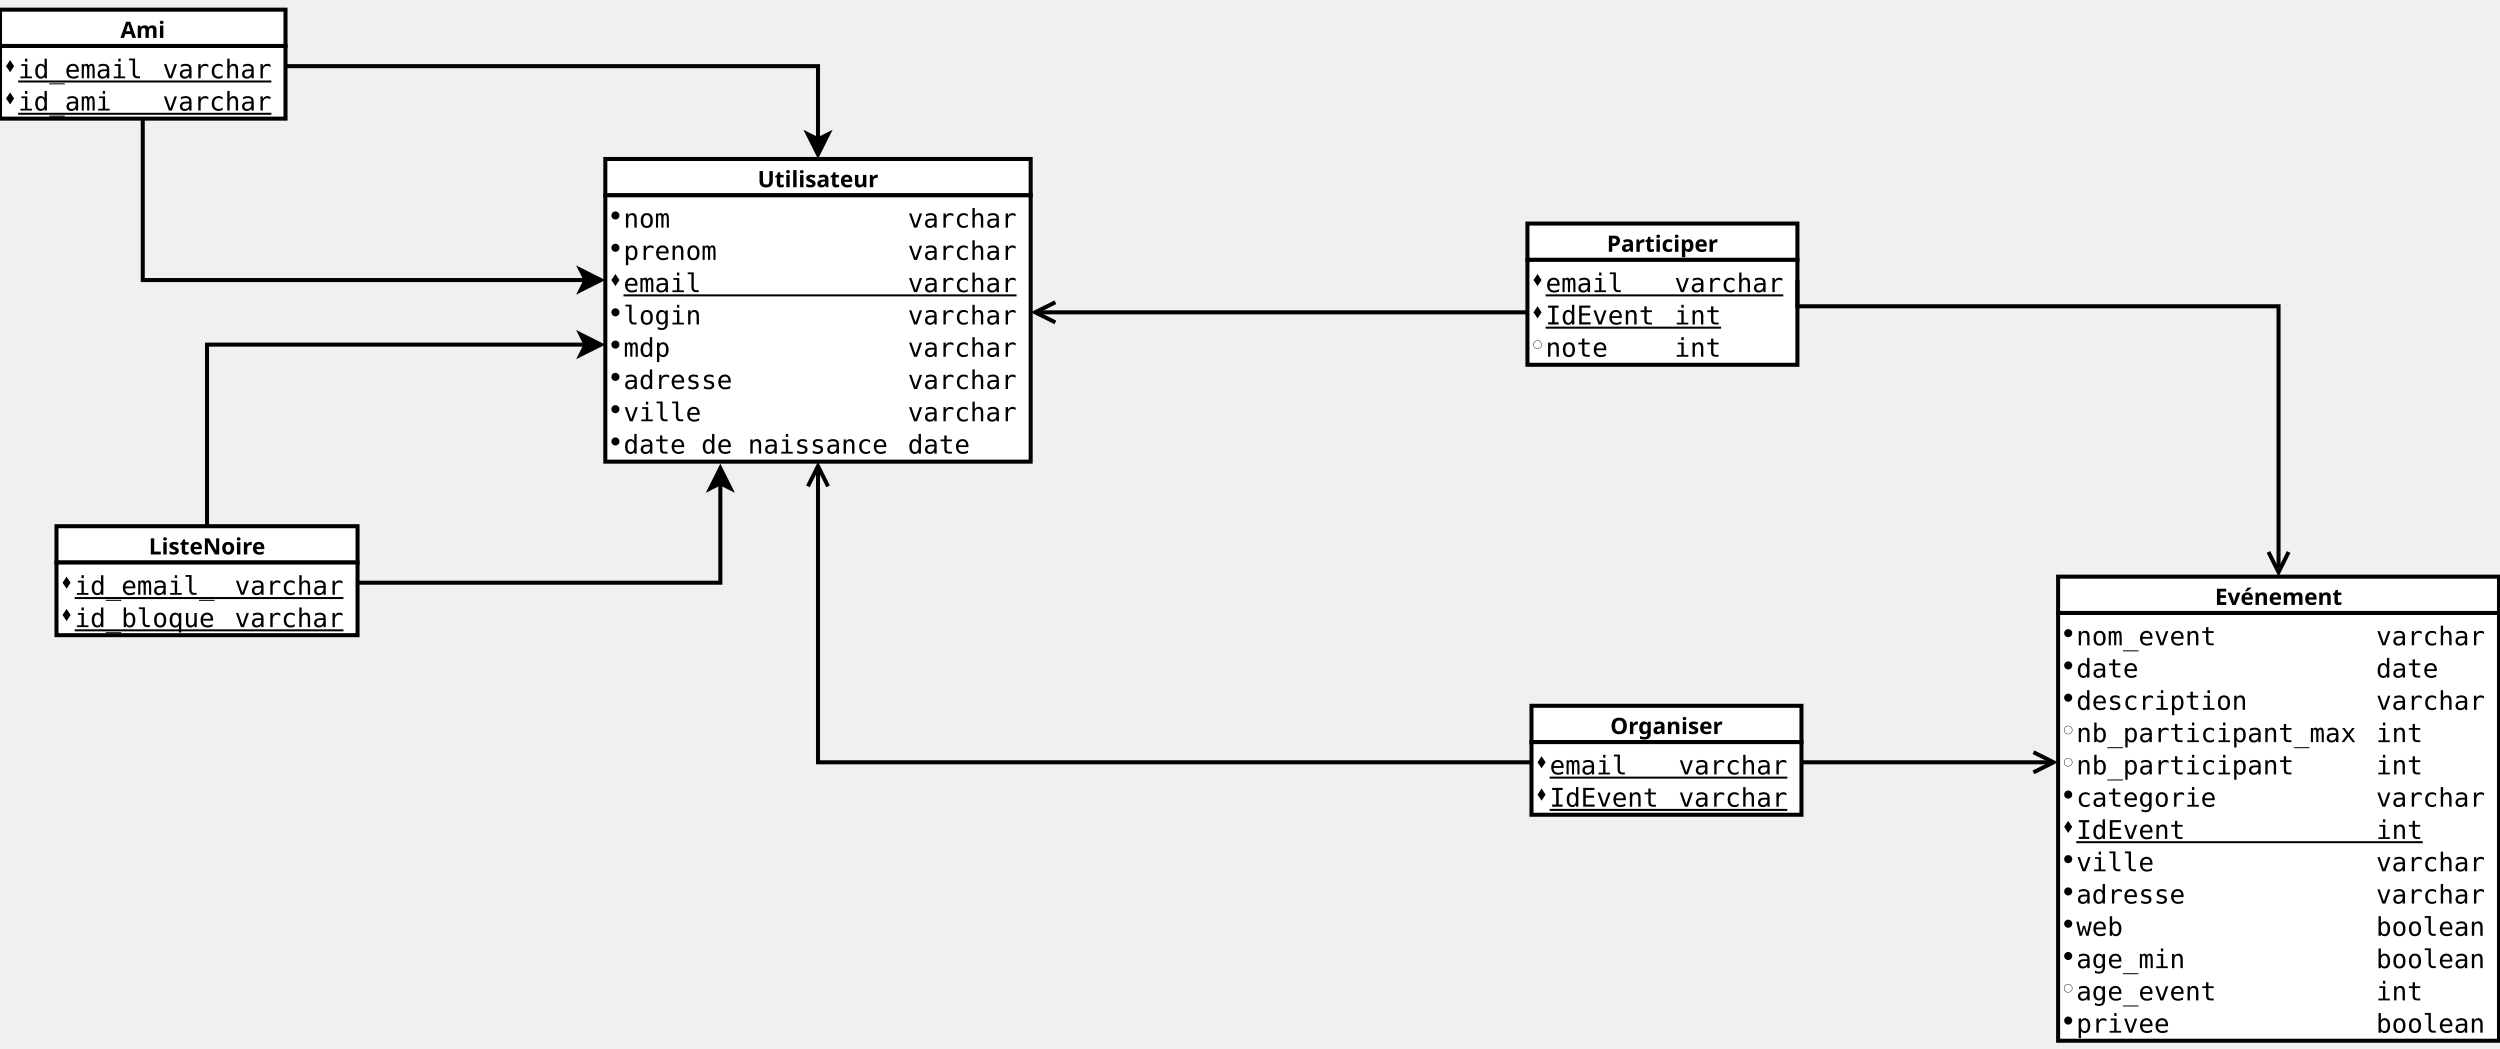
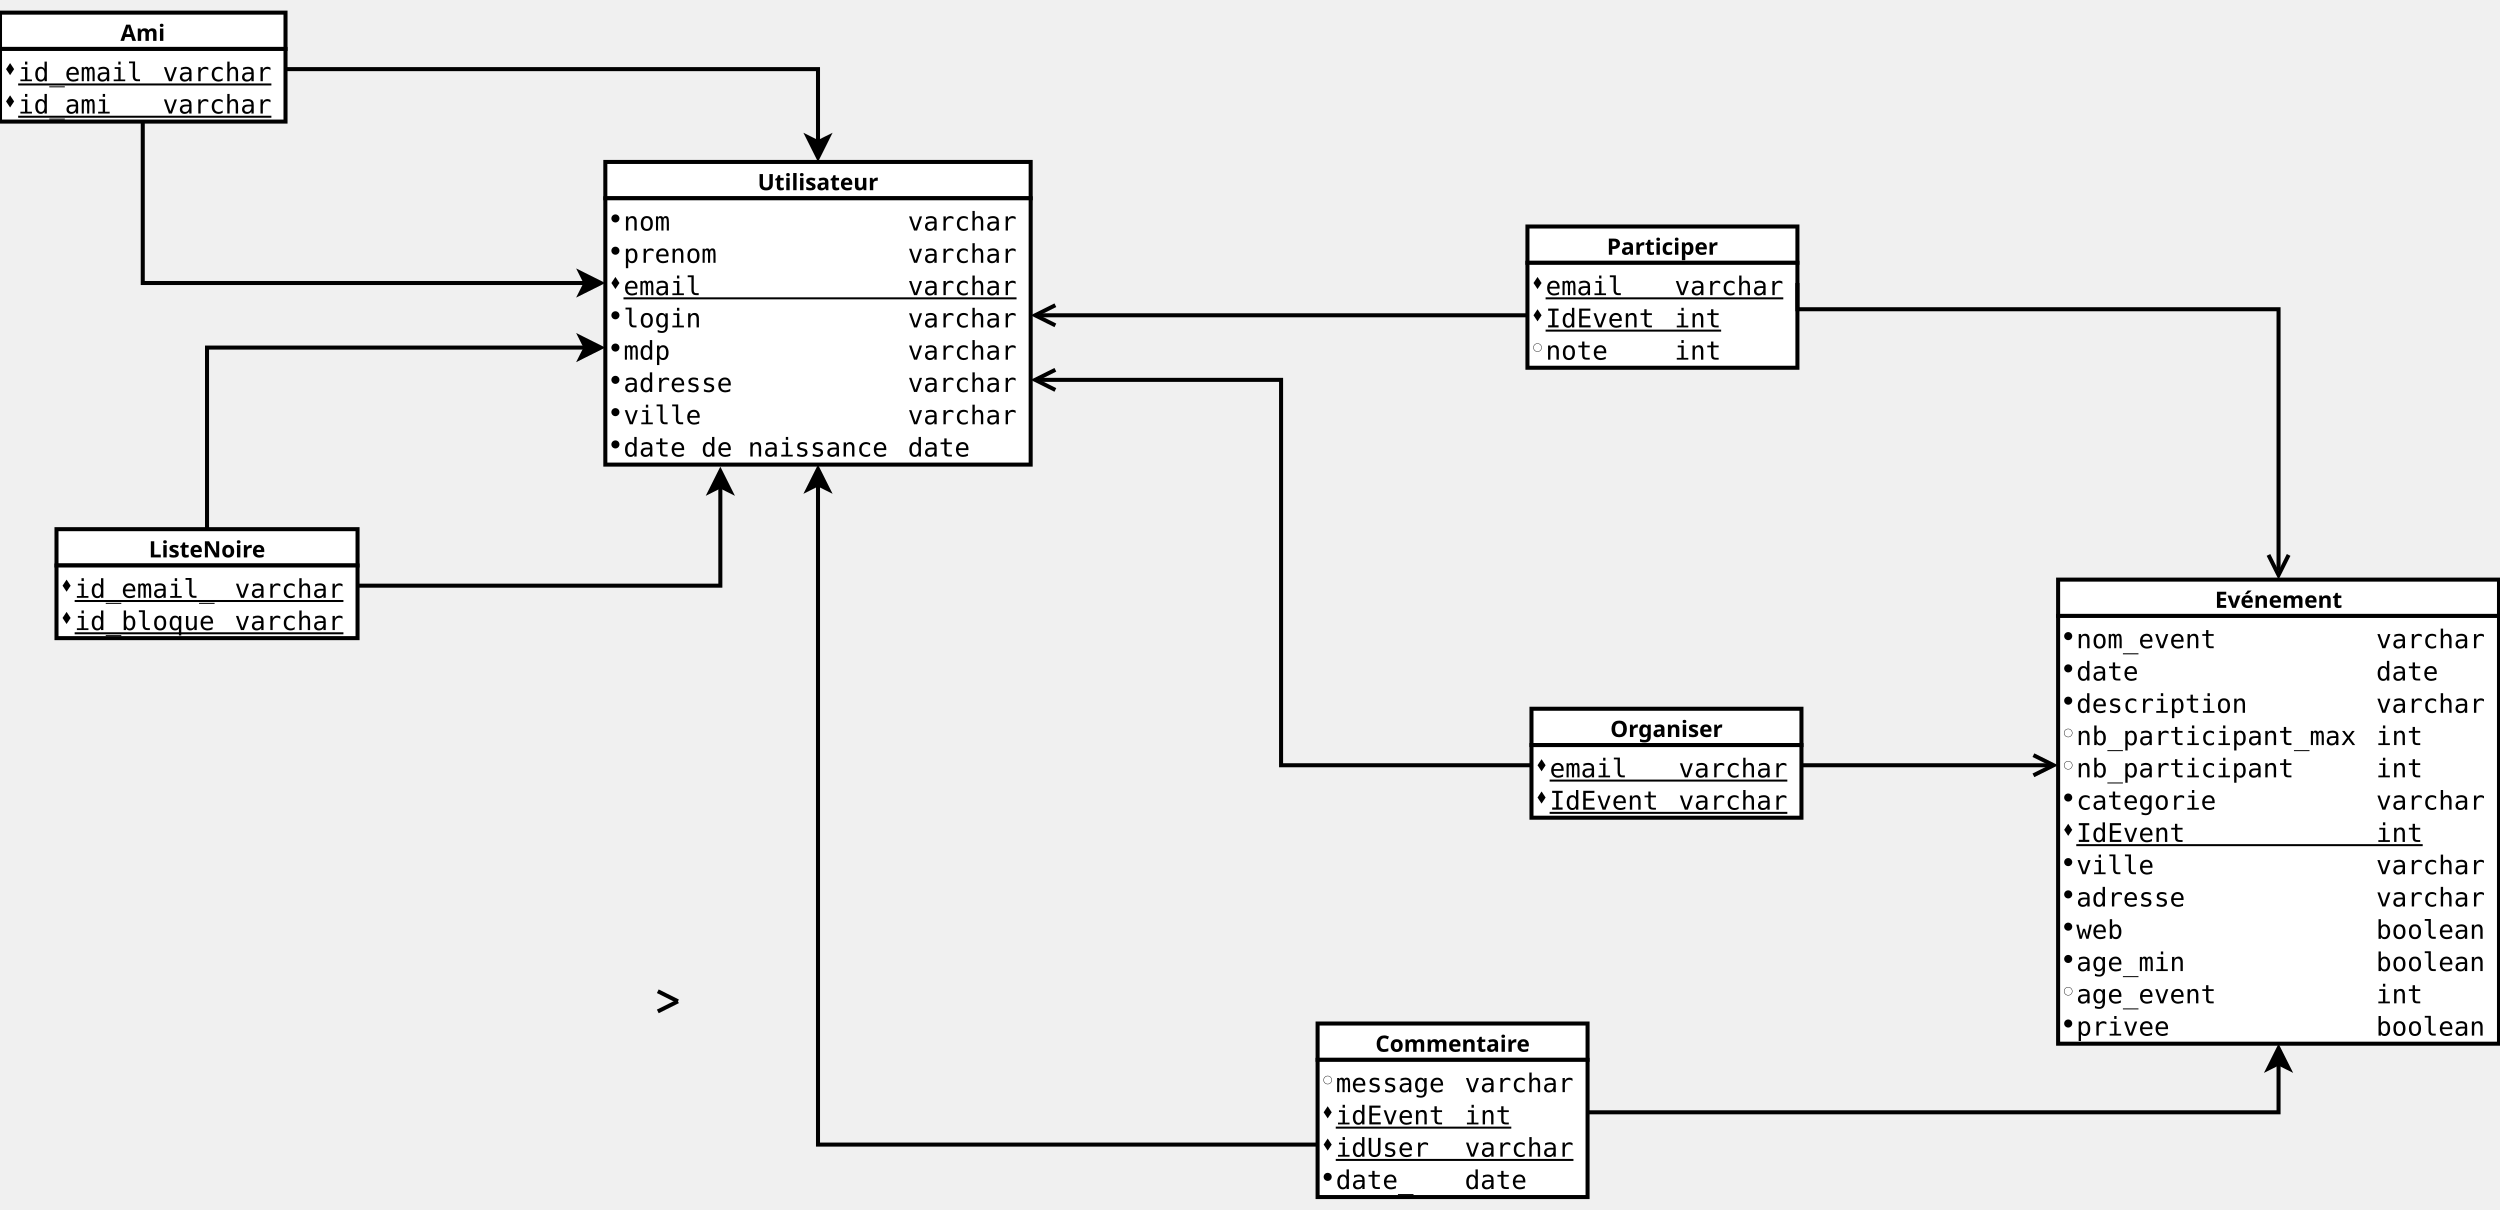
- <svg xmlns="http://www.w3.org/2000/svg" width="62cm" height="26cm" viewBox="268 50 1239 512">
+ <svg xmlns="http://www.w3.org/2000/svg" width="62cm" height="30cm" viewBox="268 51 1239 587">
  <g>
    <rect style="fill: #ffffff" x="568" y="125" width="210.8" height="18" />
    <rect style="fill: none; fill-opacity:0; stroke-width: 2; stroke: #000000" x="568" y="125" width="210.8" height="18" />
    <text font-size="11.2" style="fill: #000000;text-anchor:middle;font-family:sans-serif;font-style:normal;font-weight:700" x="673.4" y="139">Utilisateur</text>
    <rect style="fill: #ffffff" x="568" y="143" width="210.8" height="132" />
    <rect style="fill: none; fill-opacity:0; stroke-width: 2; stroke: #000000" x="568" y="143" width="210.8" height="132" />
    <ellipse style="fill: #000000" cx="573" cy="153" rx="2" ry="2" />
    <text font-size="12.8" style="fill: #000000;text-anchor:start;font-family:monospace;font-style:normal;font-weight:normal" x="577" y="159">nom</text>
    <text font-size="12.8" style="fill: #000000;text-anchor:start;font-family:monospace;font-style:normal;font-weight:normal" x="717.9" y="159">varchar</text>
    <ellipse style="fill: #000000" cx="573" cy="169" rx="2" ry="2" />
    <text font-size="12.8" style="fill: #000000;text-anchor:start;font-family:monospace;font-style:normal;font-weight:normal" x="577" y="175">prenom</text>
    <text font-size="12.8" style="fill: #000000;text-anchor:start;font-family:monospace;font-style:normal;font-weight:normal" x="717.9" y="175">varchar</text>
    <polygon style="fill: #000000" points="571,185 573,188 575,185 573,182 " />
    <text font-size="12.8" style="fill: #000000;text-anchor:start;font-family:monospace;font-style:normal;font-weight:normal" x="577" y="191">email</text>
    <text font-size="12.8" style="fill: #000000;text-anchor:start;font-family:monospace;font-style:normal;font-weight:normal" x="717.9" y="191">varchar</text>
    <line style="fill: none; fill-opacity:0; stroke-width: 1; stroke: #000000" x1="577" y1="192.6" x2="771.8" y2="192.6" />
    <ellipse style="fill: #000000" cx="573" cy="201" rx="2" ry="2" />
    <text font-size="12.8" style="fill: #000000;text-anchor:start;font-family:monospace;font-style:normal;font-weight:normal" x="577" y="207">login</text>
    <text font-size="12.8" style="fill: #000000;text-anchor:start;font-family:monospace;font-style:normal;font-weight:normal" x="717.9" y="207">varchar</text>
    <ellipse style="fill: #000000" cx="573" cy="217" rx="2" ry="2" />
    <text font-size="12.8" style="fill: #000000;text-anchor:start;font-family:monospace;font-style:normal;font-weight:normal" x="577" y="223">mdp</text>
    <text font-size="12.8" style="fill: #000000;text-anchor:start;font-family:monospace;font-style:normal;font-weight:normal" x="717.9" y="223">varchar</text>
    <ellipse style="fill: #000000" cx="573" cy="233" rx="2" ry="2" />
    <text font-size="12.8" style="fill: #000000;text-anchor:start;font-family:monospace;font-style:normal;font-weight:normal" x="577" y="239">adresse</text>
    <text font-size="12.8" style="fill: #000000;text-anchor:start;font-family:monospace;font-style:normal;font-weight:normal" x="717.9" y="239">varchar</text>
    <ellipse style="fill: #000000" cx="573" cy="249" rx="2" ry="2" />
    <text font-size="12.8" style="fill: #000000;text-anchor:start;font-family:monospace;font-style:normal;font-weight:normal" x="577" y="255">ville</text>
    <text font-size="12.8" style="fill: #000000;text-anchor:start;font-family:monospace;font-style:normal;font-weight:normal" x="717.9" y="255">varchar</text>
    <ellipse style="fill: #000000" cx="573" cy="265" rx="2" ry="2" />
    <text font-size="12.8" style="fill: #000000;text-anchor:start;font-family:monospace;font-style:normal;font-weight:normal" x="577" y="271">date de naissance</text>
    <text font-size="12.8" style="fill: #000000;text-anchor:start;font-family:monospace;font-style:normal;font-weight:normal" x="717.9" y="271">date</text>
  </g>
  <g>
    <rect style="fill: #ffffff" x="1288" y="332" width="218.5" height="18" />
    <rect style="fill: none; fill-opacity:0; stroke-width: 2; stroke: #000000" x="1288" y="332" width="218.5" height="18" />
    <text font-size="11.2" style="fill: #000000;text-anchor:middle;font-family:sans-serif;font-style:normal;font-weight:700" x="1397.25" y="346">Evénement </text>
    <rect style="fill: #ffffff" x="1288" y="350" width="218.5" height="212" />
    <rect style="fill: none; fill-opacity:0; stroke-width: 2; stroke: #000000" x="1288" y="350" width="218.5" height="212" />
    <ellipse style="fill: #000000" cx="1293" cy="360" rx="2" ry="2" />
    <text font-size="12.8" style="fill: #000000;text-anchor:start;font-family:monospace;font-style:normal;font-weight:normal" x="1297" y="366">nom_event</text>
    <text font-size="12.8" style="fill: #000000;text-anchor:start;font-family:monospace;font-style:normal;font-weight:normal" x="1445.6" y="366">varchar</text>
    <ellipse style="fill: #000000" cx="1293" cy="376" rx="2" ry="2" />
    <text font-size="12.8" style="fill: #000000;text-anchor:start;font-family:monospace;font-style:normal;font-weight:normal" x="1297" y="382">date</text>
    <text font-size="12.8" style="fill: #000000;text-anchor:start;font-family:monospace;font-style:normal;font-weight:normal" x="1445.6" y="382">date</text>
    <ellipse style="fill: #000000" cx="1293" cy="392" rx="2" ry="2" />
    <text font-size="12.8" style="fill: #000000;text-anchor:start;font-family:monospace;font-style:normal;font-weight:normal" x="1297" y="398">description</text>
    <text font-size="12.8" style="fill: #000000;text-anchor:start;font-family:monospace;font-style:normal;font-weight:normal" x="1445.6" y="398">varchar</text>
    <ellipse style="fill: none; fill-opacity:0; stroke-width: 0.2; stroke: #000000" cx="1293" cy="408" rx="2" ry="2" />
    <text font-size="12.8" style="fill: #000000;text-anchor:start;font-family:monospace;font-style:normal;font-weight:normal" x="1297" y="414">nb_participant_max</text>
    <text font-size="12.8" style="fill: #000000;text-anchor:start;font-family:monospace;font-style:normal;font-weight:normal" x="1445.6" y="414">int</text>
    <ellipse style="fill: none; fill-opacity:0; stroke-width: 0.2; stroke: #000000" cx="1293" cy="424" rx="2" ry="2" />
    <text font-size="12.8" style="fill: #000000;text-anchor:start;font-family:monospace;font-style:normal;font-weight:normal" x="1297" y="430">nb_participant</text>
    <text font-size="12.8" style="fill: #000000;text-anchor:start;font-family:monospace;font-style:normal;font-weight:normal" x="1445.6" y="430">int</text>
    <ellipse style="fill: #000000" cx="1293" cy="440" rx="2" ry="2" />
    <text font-size="12.8" style="fill: #000000;text-anchor:start;font-family:monospace;font-style:normal;font-weight:normal" x="1297" y="446">categorie</text>
    <text font-size="12.8" style="fill: #000000;text-anchor:start;font-family:monospace;font-style:normal;font-weight:normal" x="1445.6" y="446">varchar</text>
    <polygon style="fill: #000000" points="1291,456 1293,459 1295,456 1293,453 " />
    <text font-size="12.8" style="fill: #000000;text-anchor:start;font-family:monospace;font-style:normal;font-weight:normal" x="1297" y="462">IdEvent</text>
    <text font-size="12.8" style="fill: #000000;text-anchor:start;font-family:monospace;font-style:normal;font-weight:normal" x="1445.6" y="462">int</text>
    <line style="fill: none; fill-opacity:0; stroke-width: 1; stroke: #000000" x1="1297" y1="463.6" x2="1468.7" y2="463.6" />
    <ellipse style="fill: #000000" cx="1293" cy="472" rx="2" ry="2" />
    <text font-size="12.8" style="fill: #000000;text-anchor:start;font-family:monospace;font-style:normal;font-weight:normal" x="1297" y="478">ville</text>
    <text font-size="12.8" style="fill: #000000;text-anchor:start;font-family:monospace;font-style:normal;font-weight:normal" x="1445.6" y="478">varchar</text>
    <ellipse style="fill: #000000" cx="1293" cy="488" rx="2" ry="2" />
    <text font-size="12.8" style="fill: #000000;text-anchor:start;font-family:monospace;font-style:normal;font-weight:normal" x="1297" y="494">adresse</text>
    <text font-size="12.8" style="fill: #000000;text-anchor:start;font-family:monospace;font-style:normal;font-weight:normal" x="1445.6" y="494">varchar</text>
    <ellipse style="fill: #000000" cx="1293" cy="504" rx="2" ry="2" />
    <text font-size="12.8" style="fill: #000000;text-anchor:start;font-family:monospace;font-style:normal;font-weight:normal" x="1297" y="510">web</text>
    <text font-size="12.8" style="fill: #000000;text-anchor:start;font-family:monospace;font-style:normal;font-weight:normal" x="1445.6" y="510">boolean</text>
    <ellipse style="fill: #000000" cx="1293" cy="520" rx="2" ry="2" />
    <text font-size="12.8" style="fill: #000000;text-anchor:start;font-family:monospace;font-style:normal;font-weight:normal" x="1297" y="526">age_min</text>
    <text font-size="12.8" style="fill: #000000;text-anchor:start;font-family:monospace;font-style:normal;font-weight:normal" x="1445.6" y="526">boolean</text>
    <ellipse style="fill: none; fill-opacity:0; stroke-width: 0.2; stroke: #000000" cx="1293" cy="536" rx="2" ry="2" />
    <text font-size="12.8" style="fill: #000000;text-anchor:start;font-family:monospace;font-style:normal;font-weight:normal" x="1297" y="542">age_event</text>
    <text font-size="12.8" style="fill: #000000;text-anchor:start;font-family:monospace;font-style:normal;font-weight:normal" x="1445.6" y="542">int</text>
    <ellipse style="fill: #000000" cx="1293" cy="552" rx="2" ry="2" />
    <text font-size="12.8" style="fill: #000000;text-anchor:start;font-family:monospace;font-style:normal;font-weight:normal" x="1297" y="558">privee</text>
    <text font-size="12.8" style="fill: #000000;text-anchor:start;font-family:monospace;font-style:normal;font-weight:normal" x="1445.6" y="558">boolean</text>
  </g>
  <g>
    <rect style="fill: #ffffff" x="1025" y="157" width="133.8" height="18" />
    <rect style="fill: none; fill-opacity:0; stroke-width: 2; stroke: #000000" x="1025" y="157" width="133.8" height="18" />
    <text font-size="11.2" style="fill: #000000;text-anchor:middle;font-family:sans-serif;font-style:normal;font-weight:700" x="1091.9" y="171">Participer</text>
    <rect style="fill: #ffffff" x="1025" y="175" width="133.8" height="52" />
    <rect style="fill: none; fill-opacity:0; stroke-width: 2; stroke: #000000" x="1025" y="175" width="133.8" height="52" />
    <polygon style="fill: #000000" points="1028,185 1030,188 1032,185 1030,182 " />
    <text font-size="12.8" style="fill: #000000;text-anchor:start;font-family:monospace;font-style:normal;font-weight:normal" x="1034" y="191">email</text>
    <text font-size="12.8" style="fill: #000000;text-anchor:start;font-family:monospace;font-style:normal;font-weight:normal" x="1097.9" y="191">varchar</text>
    <line style="fill: none; fill-opacity:0; stroke-width: 1; stroke: #000000" x1="1034" y1="192.6" x2="1151.8" y2="192.6" />
    <polygon style="fill: #000000" points="1028,201 1030,204 1032,201 1030,198 " />
    <text font-size="12.8" style="fill: #000000;text-anchor:start;font-family:monospace;font-style:normal;font-weight:normal" x="1034" y="207">IdEvent</text>
    <text font-size="12.8" style="fill: #000000;text-anchor:start;font-family:monospace;font-style:normal;font-weight:normal" x="1097.9" y="207">int</text>
    <line style="fill: none; fill-opacity:0; stroke-width: 1; stroke: #000000" x1="1034" y1="208.6" x2="1121" y2="208.6" />
    <ellipse style="fill: none; fill-opacity:0; stroke-width: 0.2; stroke: #000000" cx="1030" cy="217" rx="2" ry="2" />
    <text font-size="12.8" style="fill: #000000;text-anchor:start;font-family:monospace;font-style:normal;font-weight:normal" x="1034" y="223">note</text>
    <text font-size="12.8" style="fill: #000000;text-anchor:start;font-family:monospace;font-style:normal;font-weight:normal" x="1097.9" y="223">int</text>
  </g>
  <g>
    <rect style="fill: #ffffff" x="1027" y="396" width="133.8" height="18" />
    <rect style="fill: none; fill-opacity:0; stroke-width: 2; stroke: #000000" x="1027" y="396" width="133.8" height="18" />
    <text font-size="11.2" style="fill: #000000;text-anchor:middle;font-family:sans-serif;font-style:normal;font-weight:700" x="1093.9" y="410">Organiser</text>
    <rect style="fill: #ffffff" x="1027" y="414" width="133.8" height="36" />
    <rect style="fill: none; fill-opacity:0; stroke-width: 2; stroke: #000000" x="1027" y="414" width="133.8" height="36" />
    <polygon style="fill: #000000" points="1030,424 1032,427 1034,424 1032,421 " />
    <text font-size="12.8" style="fill: #000000;text-anchor:start;font-family:monospace;font-style:normal;font-weight:normal" x="1036" y="430">email</text>
    <text font-size="12.8" style="fill: #000000;text-anchor:start;font-family:monospace;font-style:normal;font-weight:normal" x="1099.9" y="430">varchar</text>
    <line style="fill: none; fill-opacity:0; stroke-width: 1; stroke: #000000" x1="1036" y1="431.6" x2="1153.8" y2="431.6" />
    <polygon style="fill: #000000" points="1030,440 1032,443 1034,440 1032,437 " />
    <text font-size="12.8" style="fill: #000000;text-anchor:start;font-family:monospace;font-style:normal;font-weight:normal" x="1036" y="446">IdEvent</text>
    <text font-size="12.8" style="fill: #000000;text-anchor:start;font-family:monospace;font-style:normal;font-weight:normal" x="1099.9" y="446">varchar</text>
    <line style="fill: none; fill-opacity:0; stroke-width: 1; stroke: #000000" x1="1036" y1="447.6" x2="1153.8" y2="447.6" />
  </g>
  <g>
-     <polyline style="fill: none; fill-opacity:0; stroke-width: 2; stroke: #000000" points="1027,424 673.4,424 673.4,279.472 " />
-     <polyline style="fill: none; fill-opacity:0; stroke-width: 2; stroke: #000000" points="678.4,287.236 673.4,277.236 668.4,287.236 " />
+     <polyline style="fill: none; fill-opacity:0; stroke-width: 2; stroke: #000000" points="1027,424 902.9,424 902.9,233 783.272,233 " />
+     <polyline style="fill: none; fill-opacity:0; stroke-width: 2; stroke: #000000" points="791.036,228 781.036,233 791.036,238 " />
  </g>
  <g>
    <polyline style="fill: none; fill-opacity:0; stroke-width: 2; stroke: #000000" points="1160.8,424 1160.8,424 1283.53,424 " />
    <polyline style="fill: none; fill-opacity:0; stroke-width: 2; stroke: #000000" points="1275.76,429 1285.76,424 1275.76,419 " />
  </g>
  <g>
    <polyline style="fill: none; fill-opacity:0; stroke-width: 2; stroke: #000000" points="1025,201 885,201 885,201 783.272,201 " />
    <polyline style="fill: none; fill-opacity:0; stroke-width: 2; stroke: #000000" points="791.036,196 781.036,201 791.036,206 " />
  </g>
  <g>
    <polyline style="fill: none; fill-opacity:0; stroke-width: 2; stroke: #000000" points="1158.8,185 1158.8,198 1397.25,198 1397.25,327.528 " />
    <polyline style="fill: none; fill-opacity:0; stroke-width: 2; stroke: #000000" points="1392.25,319.764 1397.25,329.764 1402.25,319.764 " />
  </g>
  <g>
    <rect style="fill: #ffffff" x="268" y="51" width="141.5" height="18" />
    <rect style="fill: none; fill-opacity:0; stroke-width: 2; stroke: #000000" x="268" y="51" width="141.5" height="18" />
    <text font-size="11.2" style="fill: #000000;text-anchor:middle;font-family:sans-serif;font-style:normal;font-weight:700" x="338.75" y="65">Ami</text>
    <rect style="fill: #ffffff" x="268" y="69" width="141.5" height="36" />
    <rect style="fill: none; fill-opacity:0; stroke-width: 2; stroke: #000000" x="268" y="69" width="141.5" height="36" />
    <polygon style="fill: #000000" points="271,79 273,82 275,79 273,76 " />
    <text font-size="12.8" style="fill: #000000;text-anchor:start;font-family:monospace;font-style:normal;font-weight:normal" x="277" y="85">id_email</text>
    <text font-size="12.8" style="fill: #000000;text-anchor:start;font-family:monospace;font-style:normal;font-weight:normal" x="348.6" y="85">varchar</text>
    <line style="fill: none; fill-opacity:0; stroke-width: 1; stroke: #000000" x1="277" y1="86.6" x2="402.5" y2="86.6" />
    <polygon style="fill: #000000" points="271,95 273,98 275,95 273,92 " />
    <text font-size="12.8" style="fill: #000000;text-anchor:start;font-family:monospace;font-style:normal;font-weight:normal" x="277" y="101">id_ami</text>
    <text font-size="12.8" style="fill: #000000;text-anchor:start;font-family:monospace;font-style:normal;font-weight:normal" x="348.6" y="101">varchar</text>
    <line style="fill: none; fill-opacity:0; stroke-width: 1; stroke: #000000" x1="277" y1="102.6" x2="402.5" y2="102.6" />
  </g>
  <g>
    <rect style="fill: #ffffff" x="296" y="307" width="149.2" height="18" />
    <rect style="fill: none; fill-opacity:0; stroke-width: 2; stroke: #000000" x="296" y="307" width="149.2" height="18" />
    <text font-size="11.2" style="fill: #000000;text-anchor:middle;font-family:sans-serif;font-style:normal;font-weight:700" x="370.6" y="321">ListeNoire</text>
    <rect style="fill: #ffffff" x="296" y="325" width="149.2" height="36" />
    <rect style="fill: none; fill-opacity:0; stroke-width: 2; stroke: #000000" x="296" y="325" width="149.2" height="36" />
    <polygon style="fill: #000000" points="299,335 301,338 303,335 301,332 " />
    <text font-size="12.8" style="fill: #000000;text-anchor:start;font-family:monospace;font-style:normal;font-weight:normal" x="305" y="341">id_email_</text>
    <text font-size="12.8" style="fill: #000000;text-anchor:start;font-family:monospace;font-style:normal;font-weight:normal" x="384.3" y="341">varchar</text>
    <line style="fill: none; fill-opacity:0; stroke-width: 1; stroke: #000000" x1="305" y1="342.6" x2="438.2" y2="342.6" />
    <polygon style="fill: #000000" points="299,351 301,354 303,351 301,348 " />
    <text font-size="12.8" style="fill: #000000;text-anchor:start;font-family:monospace;font-style:normal;font-weight:normal" x="305" y="357">id_bloque</text>
    <text font-size="12.8" style="fill: #000000;text-anchor:start;font-family:monospace;font-style:normal;font-weight:normal" x="384.3" y="357">varchar</text>
    <line style="fill: none; fill-opacity:0; stroke-width: 1; stroke: #000000" x1="305" y1="358.6" x2="438.2" y2="358.6" />
  </g>
  <g>
    <polyline style="fill: none; fill-opacity:0; stroke-width: 2; stroke: #000000" points="409.5,79 673.4,79 673.4,115.264 " />
    <polygon style="fill: #000000" points="673.4,122.764 668.4,112.764 673.4,115.264 678.4,112.764 " />
    <polygon style="fill: none; fill-opacity:0; stroke-width: 2; stroke: #000000" points="673.4,122.764 668.4,112.764 673.4,115.264 678.4,112.764 " />
  </g>
  <g>
    <polyline style="fill: none; fill-opacity:0; stroke-width: 2; stroke: #000000" points="445.2,335 625,335 625,285.736 " />
    <polygon style="fill: #000000" points="625,278.236 630,288.236 625,285.736 620,288.236 " />
    <polygon style="fill: none; fill-opacity:0; stroke-width: 2; stroke: #000000" points="625,278.236 630,288.236 625,285.736 620,288.236 " />
  </g>
  <g>
    <polyline style="fill: none; fill-opacity:0; stroke-width: 2; stroke: #000000" points="338.75,105 338.75,185 558.264,185 " />
    <polygon style="fill: #000000" points="565.764,185 555.764,190 558.264,185 555.764,180 " />
    <polygon style="fill: none; fill-opacity:0; stroke-width: 2; stroke: #000000" points="565.764,185 555.764,190 558.264,185 555.764,180 " />
  </g>
  <g>
    <polyline style="fill: none; fill-opacity:0; stroke-width: 2; stroke: #000000" points="370.6,307 370.6,217 558.264,217 " />
    <polygon style="fill: #000000" points="565.764,217 555.764,222 558.264,217 555.764,212 " />
    <polygon style="fill: none; fill-opacity:0; stroke-width: 2; stroke: #000000" points="565.764,217 555.764,222 558.264,217 555.764,212 " />
  </g>
+   <g>
+     <rect style="fill: #ffffff" x="921" y="552" width="133.8" height="18" />
+     <rect style="fill: none; fill-opacity:0; stroke-width: 2; stroke: #000000" x="921" y="552" width="133.8" height="18" />
+     <text font-size="11.2" style="fill: #000000;text-anchor:middle;font-family:sans-serif;font-style:normal;font-weight:700" x="987.9" y="566">Commentaire</text>
+     <rect style="fill: #ffffff" x="921" y="570" width="133.8" height="68" />
+     <rect style="fill: none; fill-opacity:0; stroke-width: 2; stroke: #000000" x="921" y="570" width="133.8" height="68" />
+     <ellipse style="fill: none; fill-opacity:0; stroke-width: 0.2; stroke: #000000" cx="926" cy="580" rx="2" ry="2" />
+     <text font-size="12.8" style="fill: #000000;text-anchor:start;font-family:monospace;font-style:normal;font-weight:normal" x="930" y="586">message</text>
+     <text font-size="12.8" style="fill: #000000;text-anchor:start;font-family:monospace;font-style:normal;font-weight:normal" x="993.9" y="586">varchar</text>
+     <polygon style="fill: #000000" points="924,596 926,599 928,596 926,593 " />
+     <text font-size="12.8" style="fill: #000000;text-anchor:start;font-family:monospace;font-style:normal;font-weight:normal" x="930" y="602">idEvent</text>
+     <text font-size="12.8" style="fill: #000000;text-anchor:start;font-family:monospace;font-style:normal;font-weight:normal" x="993.9" y="602">int</text>
+     <line style="fill: none; fill-opacity:0; stroke-width: 1; stroke: #000000" x1="930" y1="603.6" x2="1017" y2="603.6" />
+     <polygon style="fill: #000000" points="924,612 926,615 928,612 926,609 " />
+     <text font-size="12.8" style="fill: #000000;text-anchor:start;font-family:monospace;font-style:normal;font-weight:normal" x="930" y="618">idUser</text>
+     <text font-size="12.8" style="fill: #000000;text-anchor:start;font-family:monospace;font-style:normal;font-weight:normal" x="993.9" y="618">varchar</text>
+     <line style="fill: none; fill-opacity:0; stroke-width: 1; stroke: #000000" x1="930" y1="619.6" x2="1047.8" y2="619.6" />
+     <ellipse style="fill: #000000" cx="926" cy="628" rx="2" ry="2" />
+     <text font-size="12.8" style="fill: #000000;text-anchor:start;font-family:monospace;font-style:normal;font-weight:normal" x="930" y="634">date_</text>
+     <text font-size="12.8" style="fill: #000000;text-anchor:start;font-family:monospace;font-style:normal;font-weight:normal" x="993.9" y="634">date</text>
+   </g>
+   <g>
+     <polyline style="fill: none; fill-opacity:0; stroke-width: 2; stroke: #000000" points="1054.8,596 1397.25,596 1397.25,571.736 " />
+     <polygon style="fill: #000000" points="1397.25,564.236 1402.25,574.236 1397.25,571.736 1392.25,574.236 " />
+     <polygon style="fill: none; fill-opacity:0; stroke-width: 2; stroke: #000000" points="1397.25,564.236 1402.25,574.236 1397.25,571.736 1392.25,574.236 " />
+   </g>
+   <g>
+     <line style="fill: none; fill-opacity:0; stroke-width: 2; stroke: #000000" x1="604" y1="541" x2="594" y2="536" />
+     <line style="fill: none; fill-opacity:0; stroke-width: 2; stroke: #000000" x1="604" y1="541" x2="594" y2="546" />
+   </g>
+   <g>
+     <polyline style="fill: none; fill-opacity:0; stroke-width: 2; stroke: #000000" points="921,612 673.4,612 673.4,284.736 " />
+     <polygon style="fill: #000000" points="673.4,277.236 678.4,287.236 673.4,284.736 668.4,287.236 " />
+     <polygon style="fill: none; fill-opacity:0; stroke-width: 2; stroke: #000000" points="673.4,277.236 678.4,287.236 673.4,284.736 668.4,287.236 " />
+   </g>
</svg>
